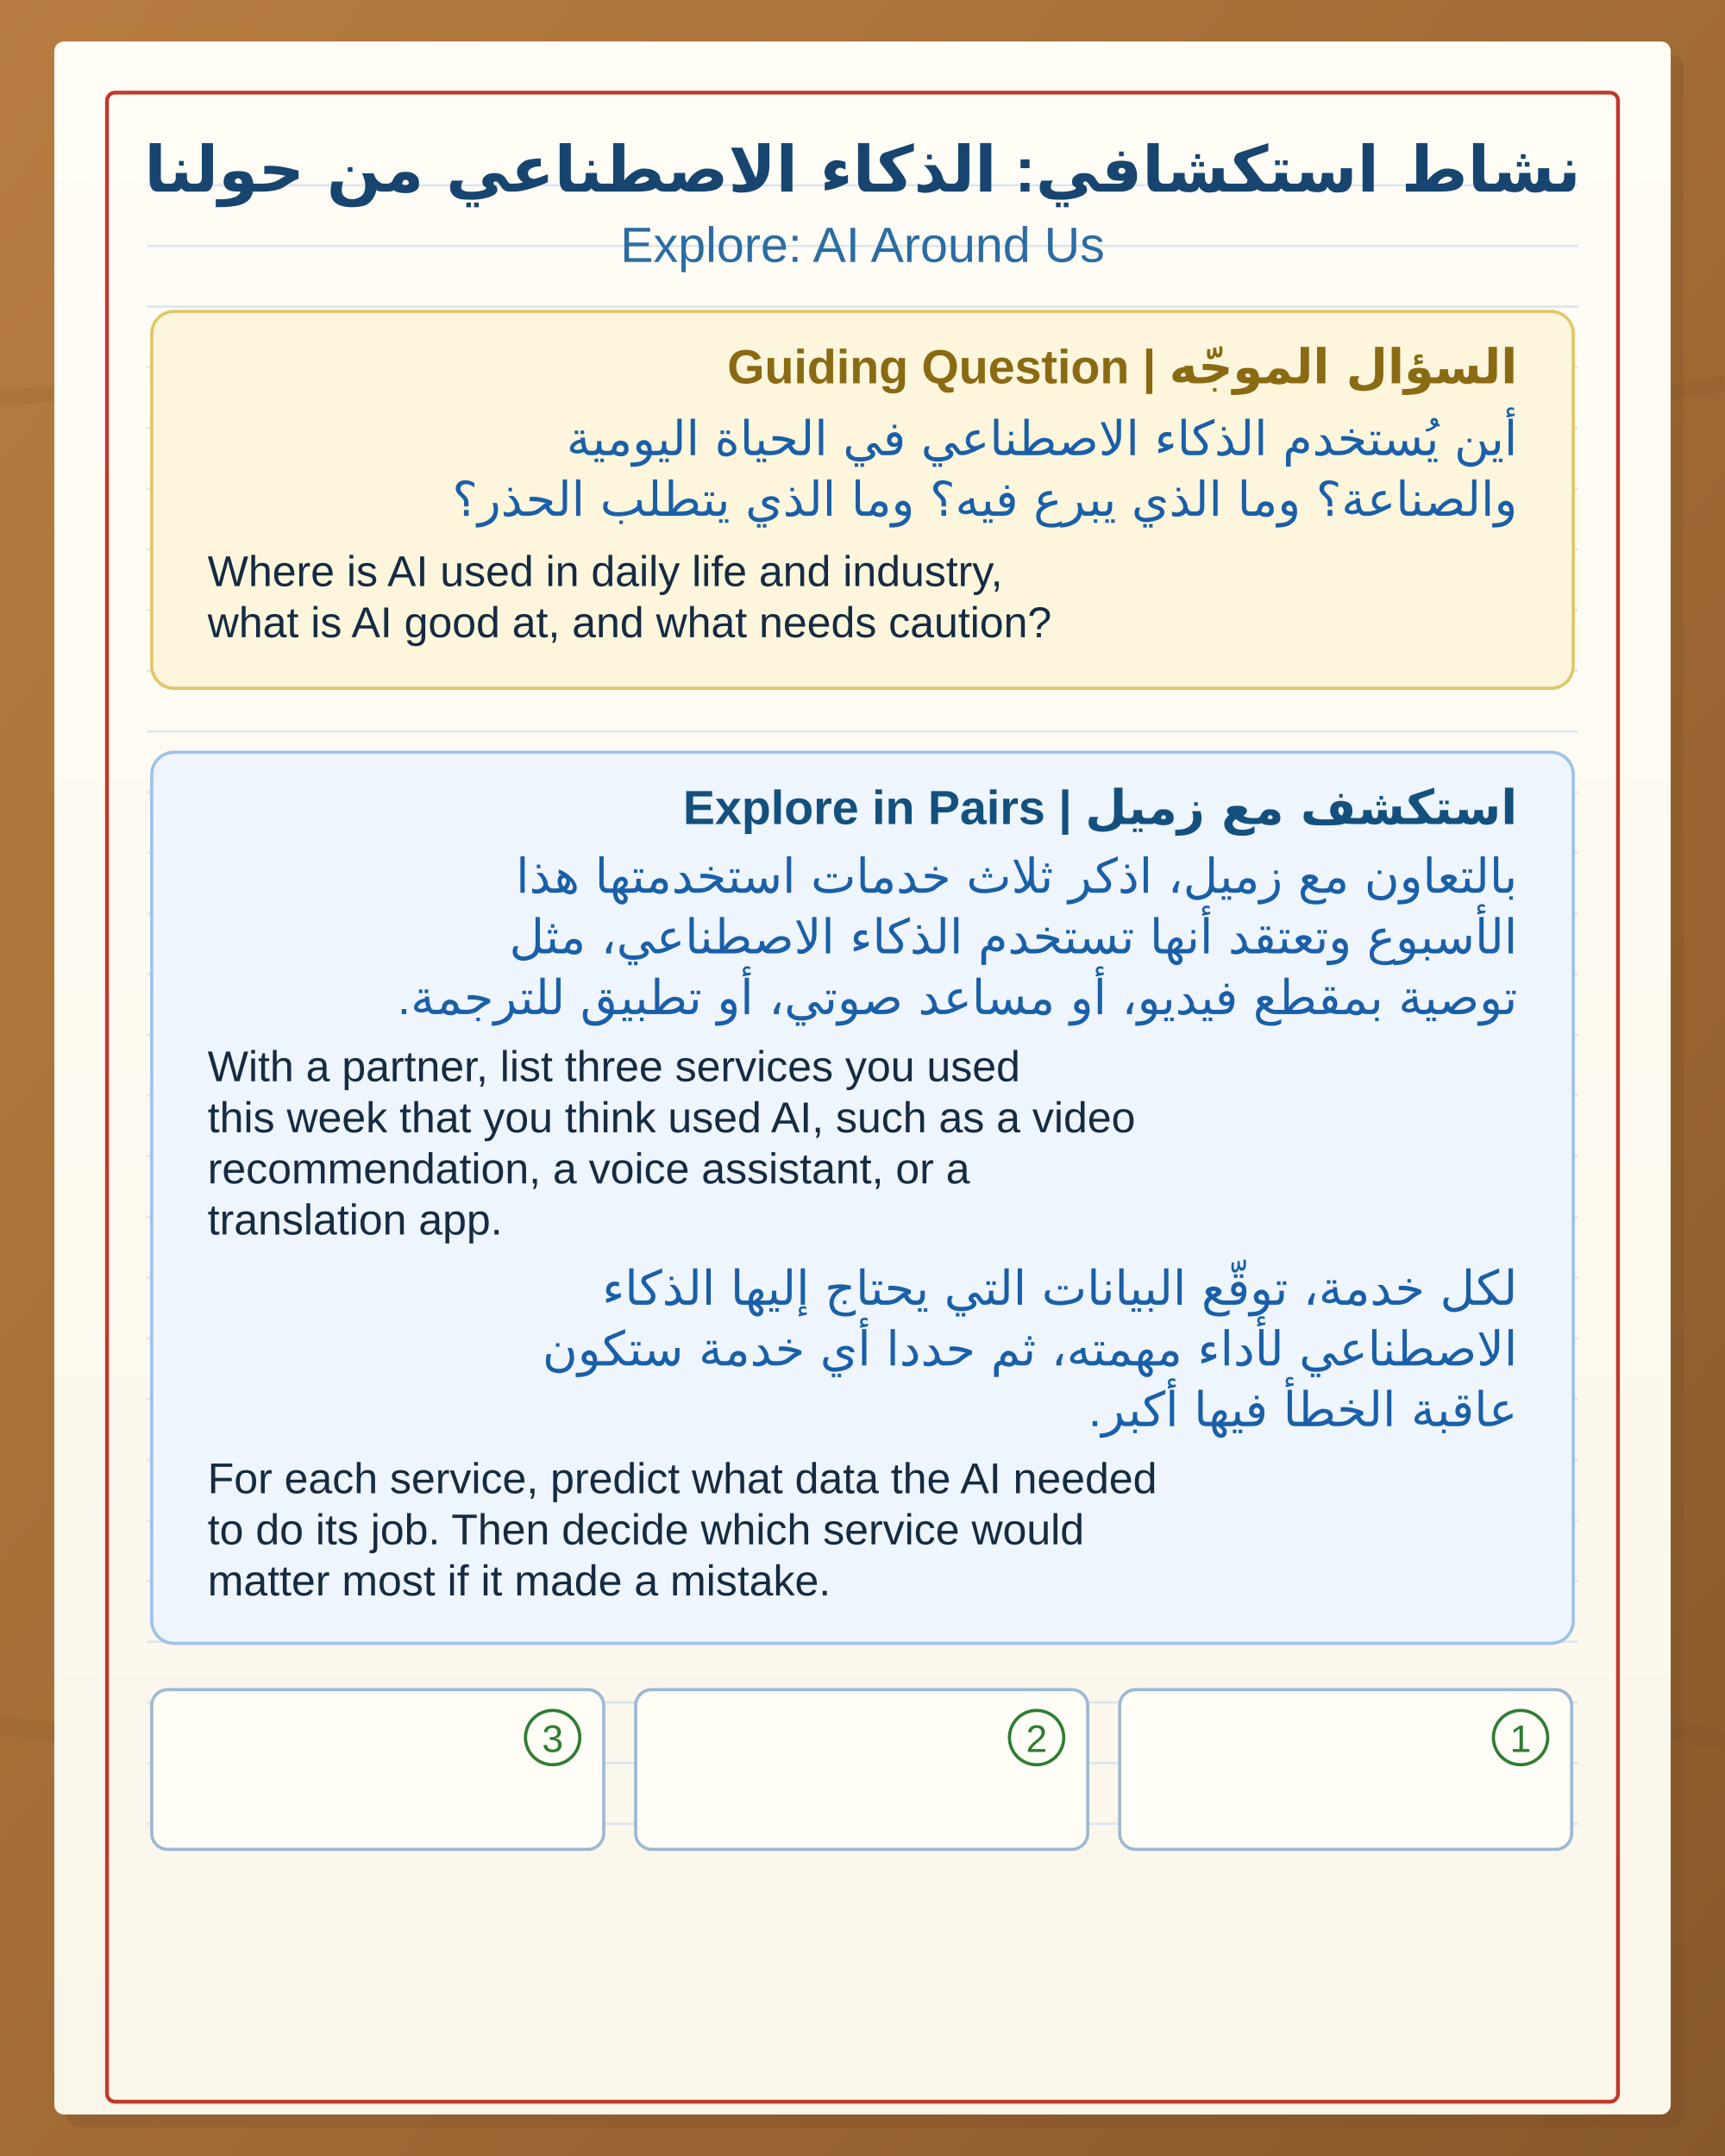
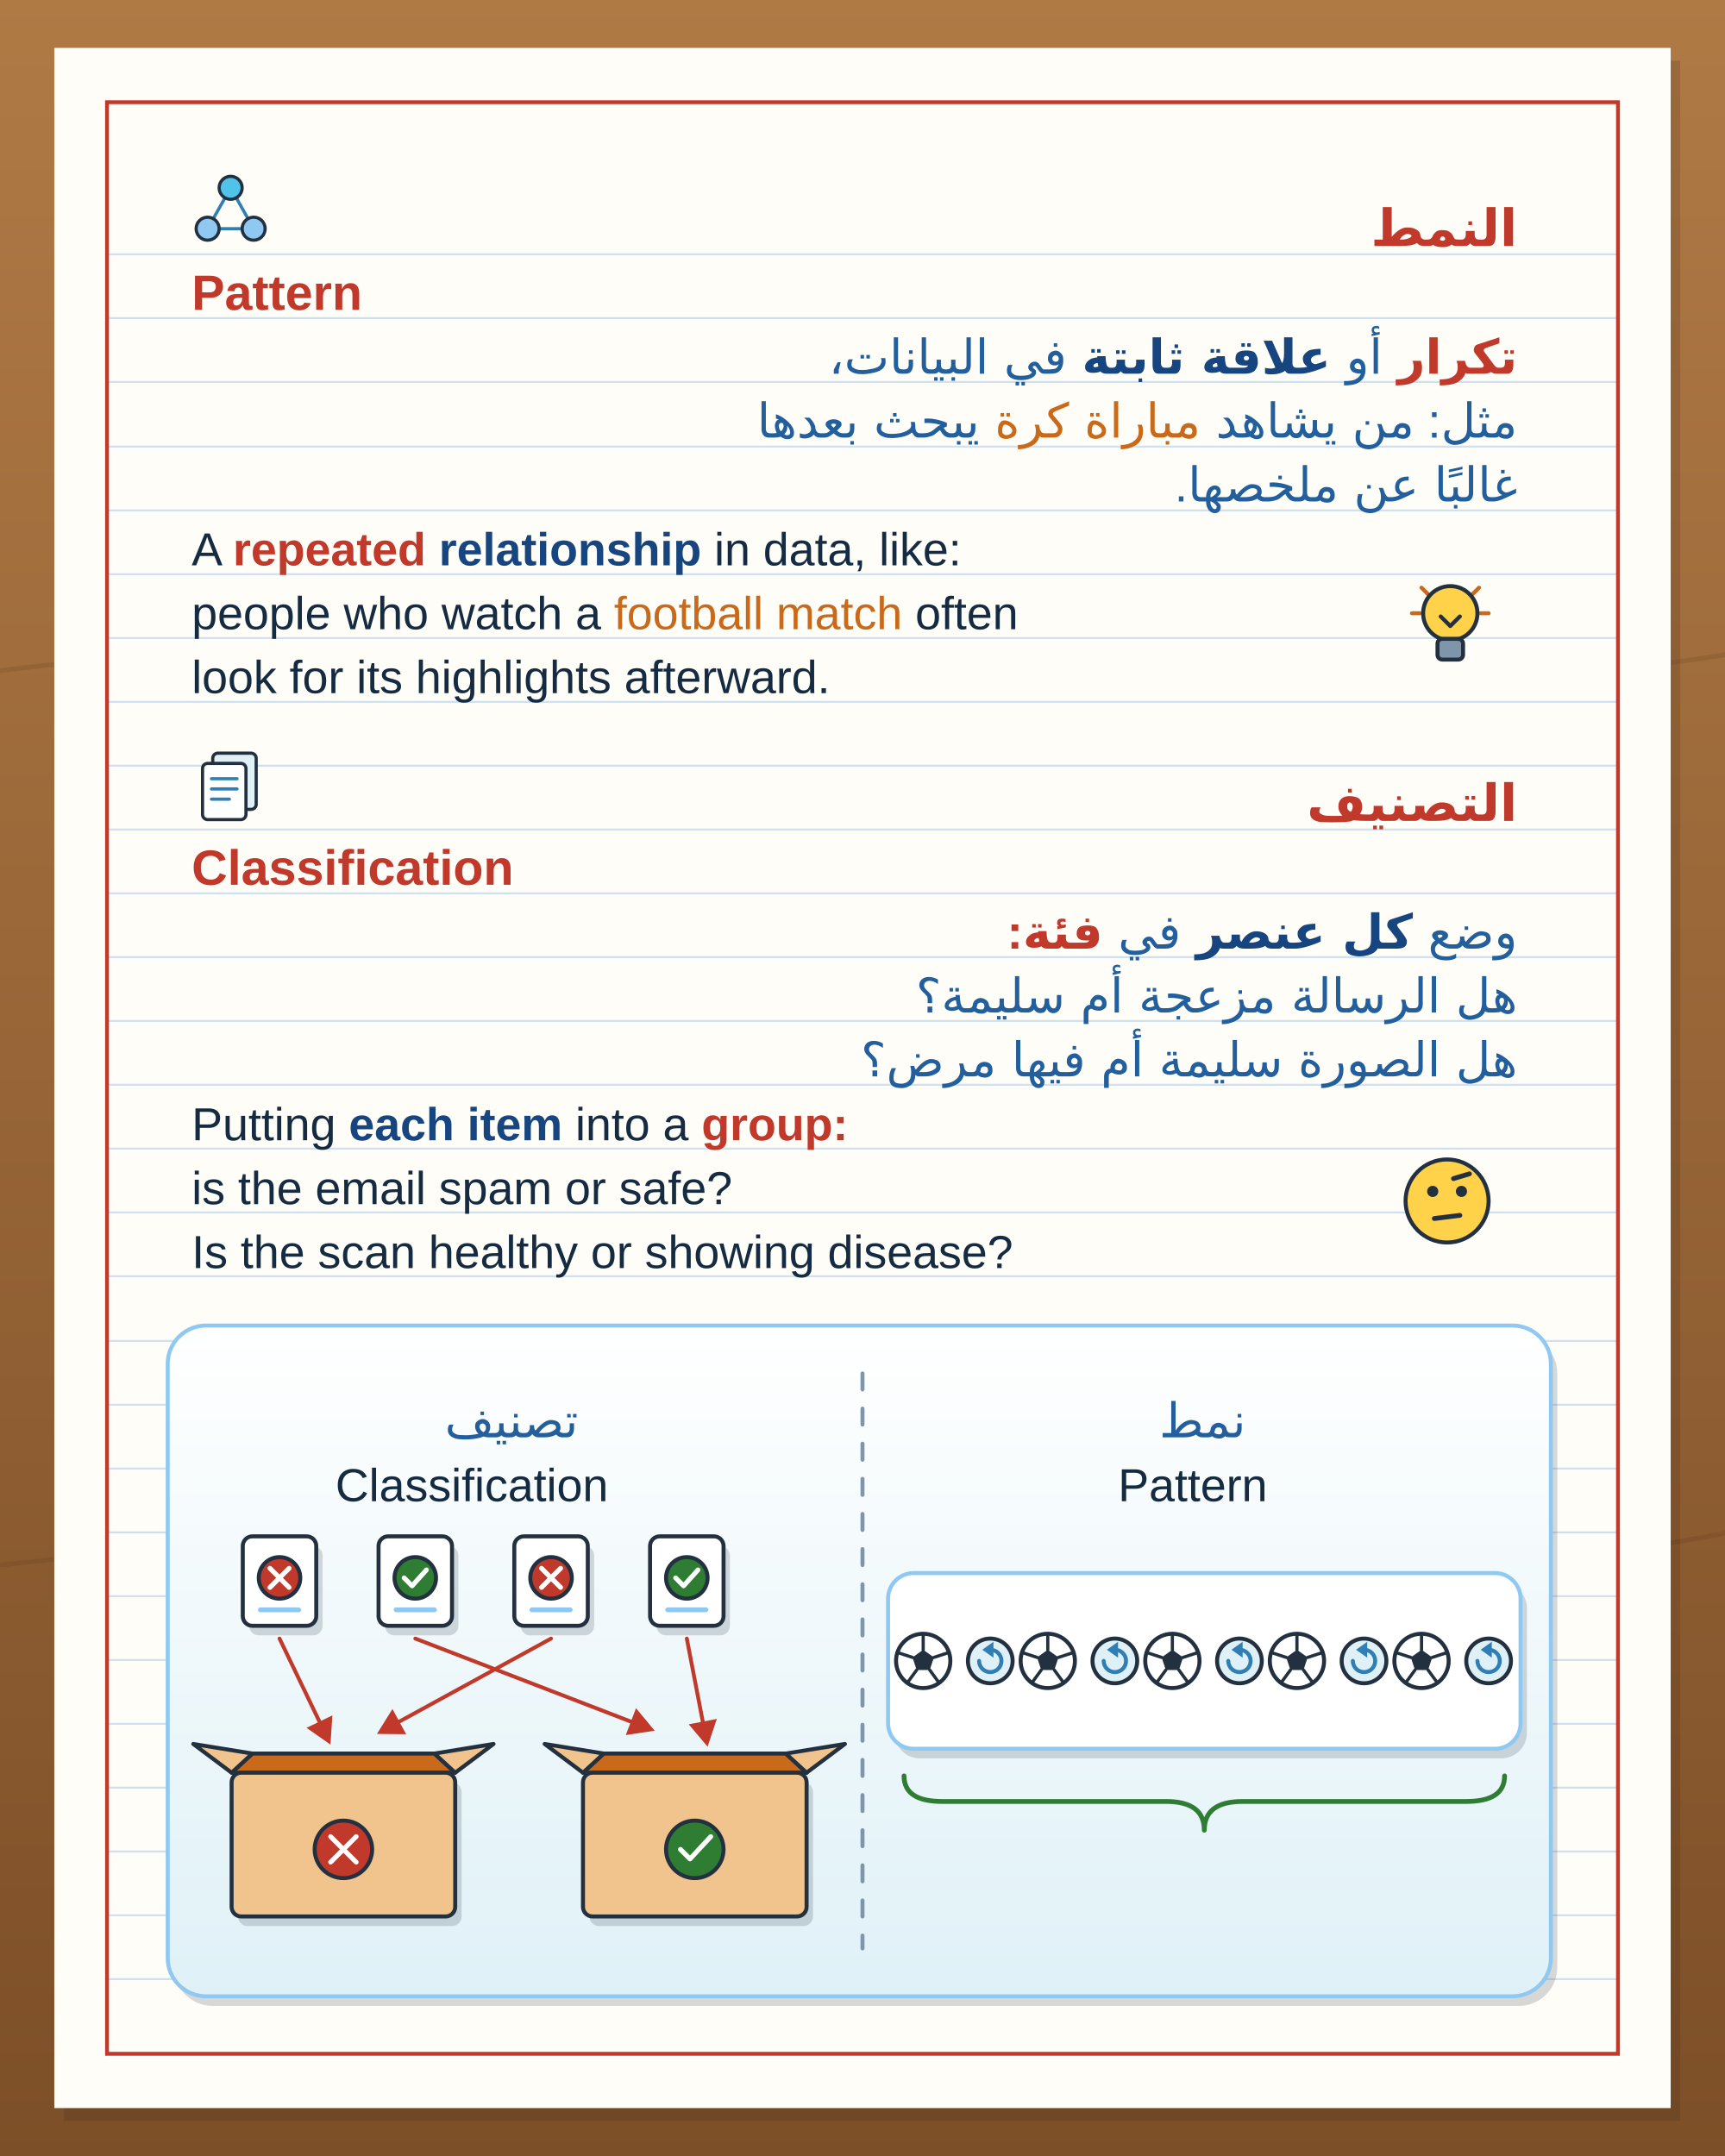
<svg xmlns="http://www.w3.org/2000/svg" width="1080" height="1350" viewBox="0 0 1080 1350" preserveAspectRatio="xMidYMid meet" style="width:100%;height:auto;max-width:1080px;display:block;margin:0 auto;">
  <defs>
-     <linearGradient id="woodGrad" x1="0" y1="0" x2="1" y2="1">
-       <stop offset="0" stop-color="#b87c42" />
-       <stop offset="0.55" stop-color="#a06a35" />
-       <stop offset="1" stop-color="#87582b" />
+     <linearGradient id="pmDesk" x1="0" y1="0" x2="0" y2="1">
+       <stop offset="0" stop-color="#b07a45" />
+       <stop offset="1" stop-color="#7d4f28" />
    </linearGradient>
-     <linearGradient id="paperGrad" x1="0" y1="0" x2="0" y2="1">
-       <stop offset="0" stop-color="#fffdf6" />
-       <stop offset="1" stop-color="#fbf6ea" />
+     <pattern id="pmRules" x="0" y="120" width="1080" height="40" patternUnits="userSpaceOnUse">
+       <line x1="0" y1="39.5" x2="1080" y2="39.5" stroke="#cfe0f0" stroke-width="1.4" />
+     </pattern>
+   </defs>
+   <rect x="0" y="0" width="1080" height="1350" fill="url(#pmDesk)" />
+   <path d="M0 420 C 300 380, 700 470, 1080 410" fill="none" stroke="#3a2411" stroke-width="3" opacity=".12" />
+   <path d="M0 980 C 350 940, 720 1030, 1080 960" fill="none" stroke="#3a2411" stroke-width="3" opacity=".12" />
+   <rect x="40" y="38" width="1012" height="1290" fill="#3a2411" opacity=".18" />
+   <rect x="34" y="30" width="1012" height="1290" fill="#fffdf7" />
+   <rect x="67" y="120" width="946" height="1152" fill="url(#pmRules)" />
+   <rect x="67" y="64" width="946" height="1222" fill="none" stroke="#c0392b" stroke-width="2.4" />
+   <defs>
+     <linearGradient id="ilBack" x1="0" y1="0" x2="0" y2="1">
+       <stop offset="0" stop-color="#ffffff" />
+       <stop offset="1" stop-color="#dff1f7" />
    </linearGradient>
  </defs>
-   <rect x="0" y="0" width="1080" height="1350" fill="url(#woodGrad)" />
-   <path d="M0 250 C 300 210, 780 300, 1080 240" stroke="#6f471f" stroke-width="10" fill="none" opacity="0.12" />
-   <path d="M0 1080 C 320 1130, 760 1020, 1080 1090" stroke="#6f471f" stroke-width="12" fill="none" opacity="0.10" />
-   <rect x="42" y="34" width="1012" height="1298" rx="8" fill="#7a4d24" opacity="0.28" />
-   <rect x="34" y="26" width="1012" height="1298" rx="6" fill="url(#paperGrad)" />
-   <g stroke="#bcd6ea" stroke-width="1.4" opacity="0.55">
-     <line x1="92" y1="116" x2="988" y2="116" />
-     <line x1="92" y1="154" x2="988" y2="154" />
-     <line x1="92" y1="192" x2="988" y2="192" />
-     <line x1="92" y1="230" x2="988" y2="230" />
-     <line x1="92" y1="268" x2="988" y2="268" />
-     <line x1="92" y1="306" x2="988" y2="306" />
-     <line x1="92" y1="344" x2="988" y2="344" />
-     <line x1="92" y1="382" x2="988" y2="382" />
-     <line x1="92" y1="420" x2="988" y2="420" />
-     <line x1="92" y1="458" x2="988" y2="458" />
-     <line x1="92" y1="496" x2="988" y2="496" />
-     <line x1="92" y1="534" x2="988" y2="534" />
-     <line x1="92" y1="572" x2="988" y2="572" />
-     <line x1="92" y1="610" x2="988" y2="610" />
-     <line x1="92" y1="648" x2="988" y2="648" />
-     <line x1="92" y1="686" x2="988" y2="686" />
-     <line x1="92" y1="724" x2="988" y2="724" />
-     <line x1="92" y1="762" x2="988" y2="762" />
-     <line x1="92" y1="800" x2="988" y2="800" />
-     <line x1="92" y1="838" x2="988" y2="838" />
-     <line x1="92" y1="876" x2="988" y2="876" />
-     <line x1="92" y1="914" x2="988" y2="914" />
-     <line x1="92" y1="952" x2="988" y2="952" />
-     <line x1="92" y1="990" x2="988" y2="990" />
-     <line x1="92" y1="1028" x2="988" y2="1028" />
-     <line x1="92" y1="1066" x2="988" y2="1066" />
-     <line x1="92" y1="1104" x2="988" y2="1104" />
-     <line x1="92" y1="1142" x2="988" y2="1142" />
+   <g stroke-linecap="round" stroke-linejoin="round">
+     <rect x="109" y="836" width="866" height="420" rx="24" fill="#22303f" opacity=".18" />
+     <rect x="105" y="830" width="866" height="420" rx="24" fill="url(#ilBack)" stroke="#8fc9f2" stroke-width="2.5" />
+     <line x1="540" y1="860" x2="540" y2="1220" stroke="#7f95ab" stroke-width="2.5" stroke-dasharray="10 12" stroke-linecap="round" />
+     <rect x="560" y="991" width="396" height="110" rx="16" fill="#22303f" opacity=".18" />
+     <rect x="556" y="985" width="396" height="110" rx="16" fill="#ffffff" stroke="#8fc9f2" stroke-width="2.5" />
+     <g transform="translate(578 1040)">
+       <circle cx="0" cy="0" r="17" fill="#ffffff" stroke="#22303f" stroke-width="2.5" />
+       <path d="M0 -7 V-17 M6.7 -2.2 L16.2 -5.3 M4.1 5.7 L10 13.8 M-4.1 5.7 L-10 13.8 M-6.7 -2.2 L-16.2 -5.3" fill="none" stroke="#22303f" stroke-width="2" />
+       <polygon points="0,-7 6.7,-2.2 4.1,5.7 -4.1,5.7 -6.7,-2.2" fill="#22303f" />
+       <circle cx="42" cy="0" r="14" fill="#dff1f7" stroke="#22303f" stroke-width="2.5" />
+       <path d="M42 -7 A 7 7 0 1 1 35 0" fill="none" stroke="#2f7fb5" stroke-width="2.5" stroke-linecap="round" />
+       <polygon points="37,-7 44,-12 44,-2" fill="#2f7fb5" />
+     </g>
+     <g transform="translate(656 1040)">
+       <circle cx="0" cy="0" r="17" fill="#ffffff" stroke="#22303f" stroke-width="2.5" />
+       <path d="M0 -7 V-17 M6.7 -2.2 L16.2 -5.3 M4.1 5.7 L10 13.8 M-4.1 5.7 L-10 13.8 M-6.7 -2.2 L-16.2 -5.3" fill="none" stroke="#22303f" stroke-width="2" />
+       <polygon points="0,-7 6.7,-2.2 4.1,5.7 -4.1,5.7 -6.7,-2.2" fill="#22303f" />
+       <circle cx="42" cy="0" r="14" fill="#dff1f7" stroke="#22303f" stroke-width="2.5" />
+       <path d="M42 -7 A 7 7 0 1 1 35 0" fill="none" stroke="#2f7fb5" stroke-width="2.5" stroke-linecap="round" />
+       <polygon points="37,-7 44,-12 44,-2" fill="#2f7fb5" />
+     </g>
+     <g transform="translate(734 1040)">
+       <circle cx="0" cy="0" r="17" fill="#ffffff" stroke="#22303f" stroke-width="2.5" />
+       <path d="M0 -7 V-17 M6.7 -2.2 L16.2 -5.3 M4.1 5.7 L10 13.8 M-4.1 5.7 L-10 13.8 M-6.7 -2.2 L-16.2 -5.3" fill="none" stroke="#22303f" stroke-width="2" />
+       <polygon points="0,-7 6.7,-2.2 4.1,5.7 -4.1,5.7 -6.7,-2.2" fill="#22303f" />
+       <circle cx="42" cy="0" r="14" fill="#dff1f7" stroke="#22303f" stroke-width="2.5" />
+       <path d="M42 -7 A 7 7 0 1 1 35 0" fill="none" stroke="#2f7fb5" stroke-width="2.5" stroke-linecap="round" />
+       <polygon points="37,-7 44,-12 44,-2" fill="#2f7fb5" />
+     </g>
+     <g transform="translate(812 1040)">
+       <circle cx="0" cy="0" r="17" fill="#ffffff" stroke="#22303f" stroke-width="2.5" />
+       <path d="M0 -7 V-17 M6.7 -2.2 L16.2 -5.3 M4.1 5.7 L10 13.8 M-4.1 5.7 L-10 13.8 M-6.7 -2.2 L-16.2 -5.3" fill="none" stroke="#22303f" stroke-width="2" />
+       <polygon points="0,-7 6.7,-2.2 4.1,5.7 -4.1,5.7 -6.7,-2.2" fill="#22303f" />
+       <circle cx="42" cy="0" r="14" fill="#dff1f7" stroke="#22303f" stroke-width="2.5" />
+       <path d="M42 -7 A 7 7 0 1 1 35 0" fill="none" stroke="#2f7fb5" stroke-width="2.5" stroke-linecap="round" />
+       <polygon points="37,-7 44,-12 44,-2" fill="#2f7fb5" />
+     </g>
+     <g transform="translate(890 1040)">
+       <circle cx="0" cy="0" r="17" fill="#ffffff" stroke="#22303f" stroke-width="2.5" />
+       <path d="M0 -7 V-17 M6.7 -2.2 L16.2 -5.3 M4.1 5.7 L10 13.8 M-4.1 5.7 L-10 13.8 M-6.7 -2.2 L-16.2 -5.3" fill="none" stroke="#22303f" stroke-width="2" />
+       <polygon points="0,-7 6.7,-2.2 4.1,5.7 -4.1,5.7 -6.7,-2.2" fill="#22303f" />
+       <circle cx="42" cy="0" r="14" fill="#dff1f7" stroke="#22303f" stroke-width="2.5" />
+       <path d="M42 -7 A 7 7 0 1 1 35 0" fill="none" stroke="#2f7fb5" stroke-width="2.5" stroke-linecap="round" />
+       <polygon points="37,-7 44,-12 44,-2" fill="#2f7fb5" />
+     </g>
+     <path d="M566 1112 Q566 1128 590 1128 H730 Q754 1128 754 1146 Q754 1128 778 1128 H918 Q942 1128 942 1112" fill="none" stroke="#2e7d32" stroke-width="3" stroke-linecap="round" stroke-linejoin="round" />
+     <rect x="156" y="968" width="46" height="56" rx="6" fill="#22303f" opacity=".18" />
+     <rect x="152" y="962" width="46" height="56" rx="6" fill="#ffffff" stroke="#22303f" stroke-width="2.5" />
+     <circle cx="175" cy="988" r="13" fill="#c0392b" stroke="#22303f" stroke-width="2.5" />
+     <path d="M169 982 L181 994 M181 982 L169 994" fill="none" stroke="#ffffff" stroke-width="3" stroke-linecap="round" />
+     <path d="M163 1008 H187" fill="none" stroke="#8fc9f2" stroke-width="3" stroke-linecap="round" />
+     <rect x="241" y="968" width="46" height="56" rx="6" fill="#22303f" opacity=".18" />
+     <rect x="237" y="962" width="46" height="56" rx="6" fill="#ffffff" stroke="#22303f" stroke-width="2.5" />
+     <circle cx="260" cy="988" r="13" fill="#2e7d32" stroke="#22303f" stroke-width="2.5" />
+     <path d="M253 988 L258 993 L267 983" fill="none" stroke="#ffffff" stroke-width="3" stroke-linecap="round" stroke-linejoin="round" />
+     <path d="M248 1008 H272" fill="none" stroke="#8fc9f2" stroke-width="3" stroke-linecap="round" />
+     <rect x="326" y="968" width="46" height="56" rx="6" fill="#22303f" opacity=".18" />
+     <rect x="322" y="962" width="46" height="56" rx="6" fill="#ffffff" stroke="#22303f" stroke-width="2.5" />
+     <circle cx="345" cy="988" r="13" fill="#c0392b" stroke="#22303f" stroke-width="2.5" />
+     <path d="M339 982 L351 994 M351 982 L339 994" fill="none" stroke="#ffffff" stroke-width="3" stroke-linecap="round" />
+     <path d="M333 1008 H357" fill="none" stroke="#8fc9f2" stroke-width="3" stroke-linecap="round" />
+     <rect x="411" y="968" width="46" height="56" rx="6" fill="#22303f" opacity=".18" />
+     <rect x="407" y="962" width="46" height="56" rx="6" fill="#ffffff" stroke="#22303f" stroke-width="2.5" />
+     <circle cx="430" cy="988" r="13" fill="#2e7d32" stroke="#22303f" stroke-width="2.5" />
+     <path d="M423 988 L428 993 L437 983" fill="none" stroke="#ffffff" stroke-width="3" stroke-linecap="round" stroke-linejoin="round" />
+     <path d="M418 1008 H442" fill="none" stroke="#8fc9f2" stroke-width="3" stroke-linecap="round" />
+     <line x1="175" y1="1026" x2="200" y2="1078" stroke="#c0392b" stroke-width="2.4" stroke-linecap="round" />
+     <polygon points="206.9,1092.4 191.9,1081.9 208.1,1074.1" fill="#c0392b" />
+     <line x1="260" y1="1026" x2="395" y2="1078" stroke="#c0392b" stroke-width="2.4" stroke-linecap="round" />
+     <polygon points="409.9,1083.7 391.8,1086.4 398.2,1069.6" fill="#c0392b" />
+     <line x1="345" y1="1026" x2="250" y2="1078" stroke="#c0392b" stroke-width="2.4" stroke-linecap="round" />
+     <polygon points="236,1085.7 245.7,1070.1 254.3,1085.9" fill="#c0392b" />
+     <line x1="430" y1="1026" x2="440" y2="1078" stroke="#c0392b" stroke-width="2.4" stroke-linecap="round" />
+     <polygon points="443,1093.7 431.2,1079.7 448.8,1076.3" fill="#c0392b" />
+     <rect x="149" y="1116" width="140" height="90" rx="6" fill="#22303f" opacity=".18" />
+     <g stroke="#22303f" stroke-width="2.5">
+       <polygon points="145,1110 285,1110 272,1098 158,1098" fill="#c96a1b" />
+       <polygon points="145,1110 121,1092 158,1098" fill="#f0c48c" />
+       <polygon points="285,1110 309,1092 272,1098" fill="#f0c48c" />
+       <rect x="145" y="1110" width="140" height="90" rx="6" fill="#f0c48c" />
+       <circle cx="215" cy="1158" r="18" fill="#c0392b" />
+     </g>
+     <path d="M207 1150 L223 1166 M223 1150 L207 1166" fill="none" stroke="#ffffff" stroke-width="3" stroke-linecap="round" />
+     <rect x="369" y="1116" width="140" height="90" rx="6" fill="#22303f" opacity=".18" />
+     <g stroke="#22303f" stroke-width="2.5">
+       <polygon points="365,1110 505,1110 492,1098 378,1098" fill="#c96a1b" />
+       <polygon points="365,1110 341,1092 378,1098" fill="#f0c48c" />
+       <polygon points="505,1110 529,1092 492,1098" fill="#f0c48c" />
+       <rect x="365" y="1110" width="140" height="90" rx="6" fill="#f0c48c" />
+       <circle cx="435" cy="1158" r="18" fill="#2e7d32" />
+     </g>
+     <path d="M426 1158 L432 1164 L445 1150" fill="none" stroke="#ffffff" stroke-width="3" stroke-linecap="round" stroke-linejoin="round" />
  </g>
-   <rect x="67" y="58" width="946" height="1258" rx="5" fill="none" stroke="#c0392b" stroke-width="2.4" />
-   <text x="540" y="120" direction="rtl" unicode-bidi="plaintext" text-anchor="middle" font-family="Tahoma, Arial, Segoe UI, sans-serif" font-size="40" font-weight="bold" fill="#17456f">نشاط استكشافي: الذكاء الاصطناعي من حولنا</text>
-   <text x="540" y="164" direction="ltr" unicode-bidi="plaintext" text-anchor="middle" font-family="Segoe Print, Comic Sans MS, Arial, sans-serif" font-size="31" fill="#2b6ca3">Explore: AI Around Us</text>
-   <rect x="95" y="195" width="890" height="236" rx="14" fill="#fdf6dc" stroke="#e0c66a" stroke-width="2" />
-   <text x="950" y="240" direction="rtl" unicode-bidi="plaintext" text-anchor="start" font-family="Tahoma, Arial, Segoe UI, sans-serif" font-size="30" font-weight="bold" fill="#8a6a12">السؤال الموجّه | Guiding Question</text>
-   <text x="950" y="285" direction="rtl" unicode-bidi="plaintext" text-anchor="start" font-family="Tahoma, Arial, Segoe UI, sans-serif" font-size="30" fill="#1a5fa8">
-     <tspan x="950" dy="0">أين يُستخدم الذكاء الاصطناعي في الحياة اليومية</tspan>
-     <tspan x="950" dy="38">والصناعة؟ وما الذي يبرع فيه؟ وما الذي يتطلب الحذر؟</tspan>
+   <g transform="translate(122 108) scale(.8)" stroke="#22303f" stroke-width="2.5" stroke-linecap="round" stroke-linejoin="round">
+     <path d="M28 12 L10 44 M28 12 L46 44 M10 44 H46" fill="none" stroke="#2f7fb5" />
+     <circle cx="28" cy="12" r="9" fill="#4fc3e8" />
+     <circle cx="10" cy="44" r="9" fill="#8fc9f2" />
+     <circle cx="46" cy="44" r="9" fill="#8fc9f2" />
+   </g>
+   <g transform="translate(880 362)" stroke="#22303f" stroke-width="2.5" stroke-linecap="round" stroke-linejoin="round">
+     <path d="M4 22 H9 M47 22 H52 M10 6 L14 10 M46 6 L42 10" fill="none" stroke="#c96a1b" />
+     <circle cx="28" cy="22" r="17" fill="#ffd24a" />
+     <path d="M22 24 L28 30 L34 24" fill="none" />
+     <rect x="20" y="38" width="16" height="13" rx="3" fill="#7f95ab" />
+   </g>
+   <g transform="translate(122 470) scale(.8)" stroke="#22303f" stroke-width="2.5" stroke-linecap="round" stroke-linejoin="round">
+     <rect x="14" y="2" width="34" height="44" rx="4" fill="#dff1f7" />
+     <rect x="6" y="10" width="34" height="44" rx="4" fill="#ffffff" />
+     <path d="M13 22 H33 M13 30 H33 M13 38 H27" fill="none" stroke="#2f7fb5" />
+   </g>
+   <g transform="translate(906 752)">
+     <circle cx="0" cy="0" r="26" fill="#ffd24a" stroke="#22303f" stroke-width="2.5" />
+     <circle cx="-9" cy="-6" r="3.5" fill="#22303f" />
+     <circle cx="9" cy="-6" r="3.5" fill="#22303f" />
+     <path d="M -8 11 L 8 9" fill="none" stroke="#22303f" stroke-width="3" stroke-linecap="round" />
+     <path d="M 4 -14 L 14 -17" fill="none" stroke="#22303f" stroke-width="3" stroke-linecap="round" />
+   </g>
+   <text x="950" y="154" direction="rtl" unicode-bidi="plaintext" text-anchor="start" font-family="Tahoma, Arial, Segoe UI, sans-serif" font-size="32" font-weight="bold" fill="#c0392b">
+     <tspan x="950" dy="0">النمط</tspan>
  </text>
-   <text x="130" y="367" direction="ltr" unicode-bidi="plaintext" text-anchor="start" font-family="Segoe Print, Comic Sans MS, Arial, sans-serif" font-size="27" fill="#152b42">
-     <tspan x="130" dy="0">Where is AI used in daily life and industry,</tspan>
-     <tspan x="130" dy="32">what is AI good at, and what needs caution?</tspan>
+   <text x="120" y="194" direction="ltr" unicode-bidi="plaintext" text-anchor="start" font-family="Segoe Print, Comic Sans MS, Arial, sans-serif" font-size="31" font-weight="bold" fill="#c0392b">
+     <tspan x="120" dy="0">Pattern</tspan>
  </text>
-   <rect x="95" y="471" width="890" height="558" rx="14" fill="#eef5fd" stroke="#9dc2e6" stroke-width="2" />
-   <text x="950" y="516" direction="rtl" unicode-bidi="plaintext" text-anchor="start" font-family="Tahoma, Arial, Segoe UI, sans-serif" font-size="30" font-weight="bold" fill="#14507e">استكشف مع زميل | Explore in Pairs</text>
-   <text x="950" y="559" direction="rtl" unicode-bidi="plaintext" text-anchor="start" font-family="Tahoma, Arial, Segoe UI, sans-serif" font-size="30" fill="#1a5fa8">
-     <tspan x="950" dy="0">بالتعاون مع زميل، اذكر ثلاث خدمات استخدمتها هذا</tspan>
-     <tspan x="950" dy="38">الأسبوع وتعتقد أنها تستخدم الذكاء الاصطناعي، مثل</tspan>
-     <tspan x="950" dy="38">توصية بمقطع فيديو، أو مساعد صوتي، أو تطبيق للترجمة.</tspan>
+   <text x="950" y="234" direction="rtl" unicode-bidi="plaintext" text-anchor="start" font-family="Tahoma, Arial, Segoe UI, sans-serif" font-size="30" fill="#225f9c">
+     <tspan x="950" dy="0">
+       <tspan font-weight="bold" fill="#c0392b">تكرار</tspan> أو <tspan font-weight="bold" fill="#17457f">علاقة ثابتة</tspan> في البيانات،</tspan>
+     <tspan x="950" dy="40">مثل: من يشاهد <tspan fill="#c96a1b">مباراة كرة</tspan> يبحث بعدها</tspan>
+     <tspan x="950" dy="40">غالبًا عن ملخصها.</tspan>
  </text>
-   <text x="130" y="677" direction="ltr" unicode-bidi="plaintext" text-anchor="start" font-family="Segoe Print, Comic Sans MS, Arial, sans-serif" font-size="27" fill="#152b42">
-     <tspan x="130" dy="0">With a partner, list three services you used</tspan>
-     <tspan x="130" dy="32">this week that you think used AI, such as a video</tspan>
-     <tspan x="130" dy="32">recommendation, a voice assistant, or a</tspan>
-     <tspan x="130" dy="32">translation app.</tspan>
+   <text x="120" y="354" direction="ltr" unicode-bidi="plaintext" text-anchor="start" font-family="Segoe Print, Comic Sans MS, Arial, sans-serif" font-size="29" fill="#152b42">
+     <tspan x="120" dy="0">A <tspan font-weight="bold" fill="#c0392b">repeated</tspan>
+       <tspan font-weight="bold" fill="#17457f">relationship</tspan> in data, like:</tspan>
+     <tspan x="120" dy="40">people who watch a <tspan fill="#c96a1b">football match</tspan> often</tspan>
+     <tspan x="120" dy="40">look for its highlights afterward.</tspan>
  </text>
-   <text x="950" y="817" direction="rtl" unicode-bidi="plaintext" text-anchor="start" font-family="Tahoma, Arial, Segoe UI, sans-serif" font-size="30" fill="#1a5fa8">
-     <tspan x="950" dy="0">لكل خدمة، توقّع البيانات التي يحتاج إليها الذكاء</tspan>
-     <tspan x="950" dy="38">الاصطناعي لأداء مهمته، ثم حددا أي خدمة ستكون</tspan>
-     <tspan x="950" dy="38">عاقبة الخطأ فيها أكبر.</tspan>
+   <text x="950" y="514" direction="rtl" unicode-bidi="plaintext" text-anchor="start" font-family="Tahoma, Arial, Segoe UI, sans-serif" font-size="32" font-weight="bold" fill="#c0392b">
+     <tspan x="950" dy="0">التصنيف</tspan>
  </text>
-   <text x="130" y="935" direction="ltr" unicode-bidi="plaintext" text-anchor="start" font-family="Segoe Print, Comic Sans MS, Arial, sans-serif" font-size="27" fill="#152b42">
-     <tspan x="130" dy="0">For each service, predict what data the AI needed</tspan>
-     <tspan x="130" dy="32">to do its job. Then decide which service would</tspan>
-     <tspan x="130" dy="32">matter most if it made a mistake.</tspan>
+   <text x="120" y="554" direction="ltr" unicode-bidi="plaintext" text-anchor="start" font-family="Segoe Print, Comic Sans MS, Arial, sans-serif" font-size="31" font-weight="bold" fill="#c0392b">
+     <tspan x="120" dy="0">Classification</tspan>
  </text>
-   <rect x="701" y="1058" width="283" height="100" rx="10" fill="#fffdf6" stroke="#9db9d2" stroke-width="2" />
-   <circle cx="952" cy="1088" r="17" fill="none" stroke="#2e7d32" stroke-width="2" />
-   <text x="952" y="1097" direction="ltr" unicode-bidi="plaintext" text-anchor="middle" font-family="Segoe Print, Comic Sans MS, Arial, sans-serif" font-size="24" fill="#2e7d32">1</text>
-   <rect x="398" y="1058" width="283" height="100" rx="10" fill="#fffdf6" stroke="#9db9d2" stroke-width="2" />
-   <circle cx="649" cy="1088" r="17" fill="none" stroke="#2e7d32" stroke-width="2" />
-   <text x="649" y="1097" direction="ltr" unicode-bidi="plaintext" text-anchor="middle" font-family="Segoe Print, Comic Sans MS, Arial, sans-serif" font-size="24" fill="#2e7d32">2</text>
-   <rect x="95" y="1058" width="283" height="100" rx="10" fill="#fffdf6" stroke="#9db9d2" stroke-width="2" />
-   <circle cx="346" cy="1088" r="17" fill="none" stroke="#2e7d32" stroke-width="2" />
-   <text x="346" y="1097" direction="ltr" unicode-bidi="plaintext" text-anchor="middle" font-family="Segoe Print, Comic Sans MS, Arial, sans-serif" font-size="24" fill="#2e7d32">3</text>
+   <text x="950" y="594" direction="rtl" unicode-bidi="plaintext" text-anchor="start" font-family="Tahoma, Arial, Segoe UI, sans-serif" font-size="30" fill="#225f9c">
+     <tspan x="950" dy="0">وضع <tspan font-weight="bold" fill="#17457f">كل عنصر</tspan> في <tspan font-weight="bold" fill="#c0392b">فئة:</tspan>
+     </tspan>
+     <tspan x="950" dy="40">هل الرسالة مزعجة أم سليمة؟</tspan>
+     <tspan x="950" dy="40">هل الصورة سليمة أم فيها مرض؟</tspan>
+   </text>
+   <text x="120" y="714" direction="ltr" unicode-bidi="plaintext" text-anchor="start" font-family="Segoe Print, Comic Sans MS, Arial, sans-serif" font-size="29" fill="#152b42">
+     <tspan x="120" dy="0">Putting <tspan font-weight="bold" fill="#17457f">each item</tspan> into a <tspan font-weight="bold" fill="#c0392b">group:</tspan>
+     </tspan>
+     <tspan x="120" dy="40">is the email spam or safe?</tspan>
+     <tspan x="120" dy="40">Is the scan healthy or showing disease?</tspan>
+   </text>
+   <text x="780" y="900" direction="rtl" unicode-bidi="plaintext" text-anchor="start" font-family="Tahoma, Arial, Segoe UI, sans-serif" font-size="30" fill="#225f9c">
+     <tspan x="780" dy="0">نمط</tspan>
+   </text>
+   <text x="700" y="940" direction="ltr" unicode-bidi="plaintext" text-anchor="start" font-family="Segoe Print, Comic Sans MS, Arial, sans-serif" font-size="29" fill="#152b42">
+     <tspan x="700" dy="0">Pattern</tspan>
+   </text>
+   <text x="362" y="900" direction="rtl" unicode-bidi="plaintext" text-anchor="start" font-family="Tahoma, Arial, Segoe UI, sans-serif" font-size="30" fill="#225f9c">
+     <tspan x="362" dy="0">تصنيف</tspan>
+   </text>
+   <text x="210" y="940" direction="ltr" unicode-bidi="plaintext" text-anchor="start" font-family="Segoe Print, Comic Sans MS, Arial, sans-serif" font-size="29" fill="#152b42">
+     <tspan x="210" dy="0">Classification</tspan>
+   </text>
</svg>
